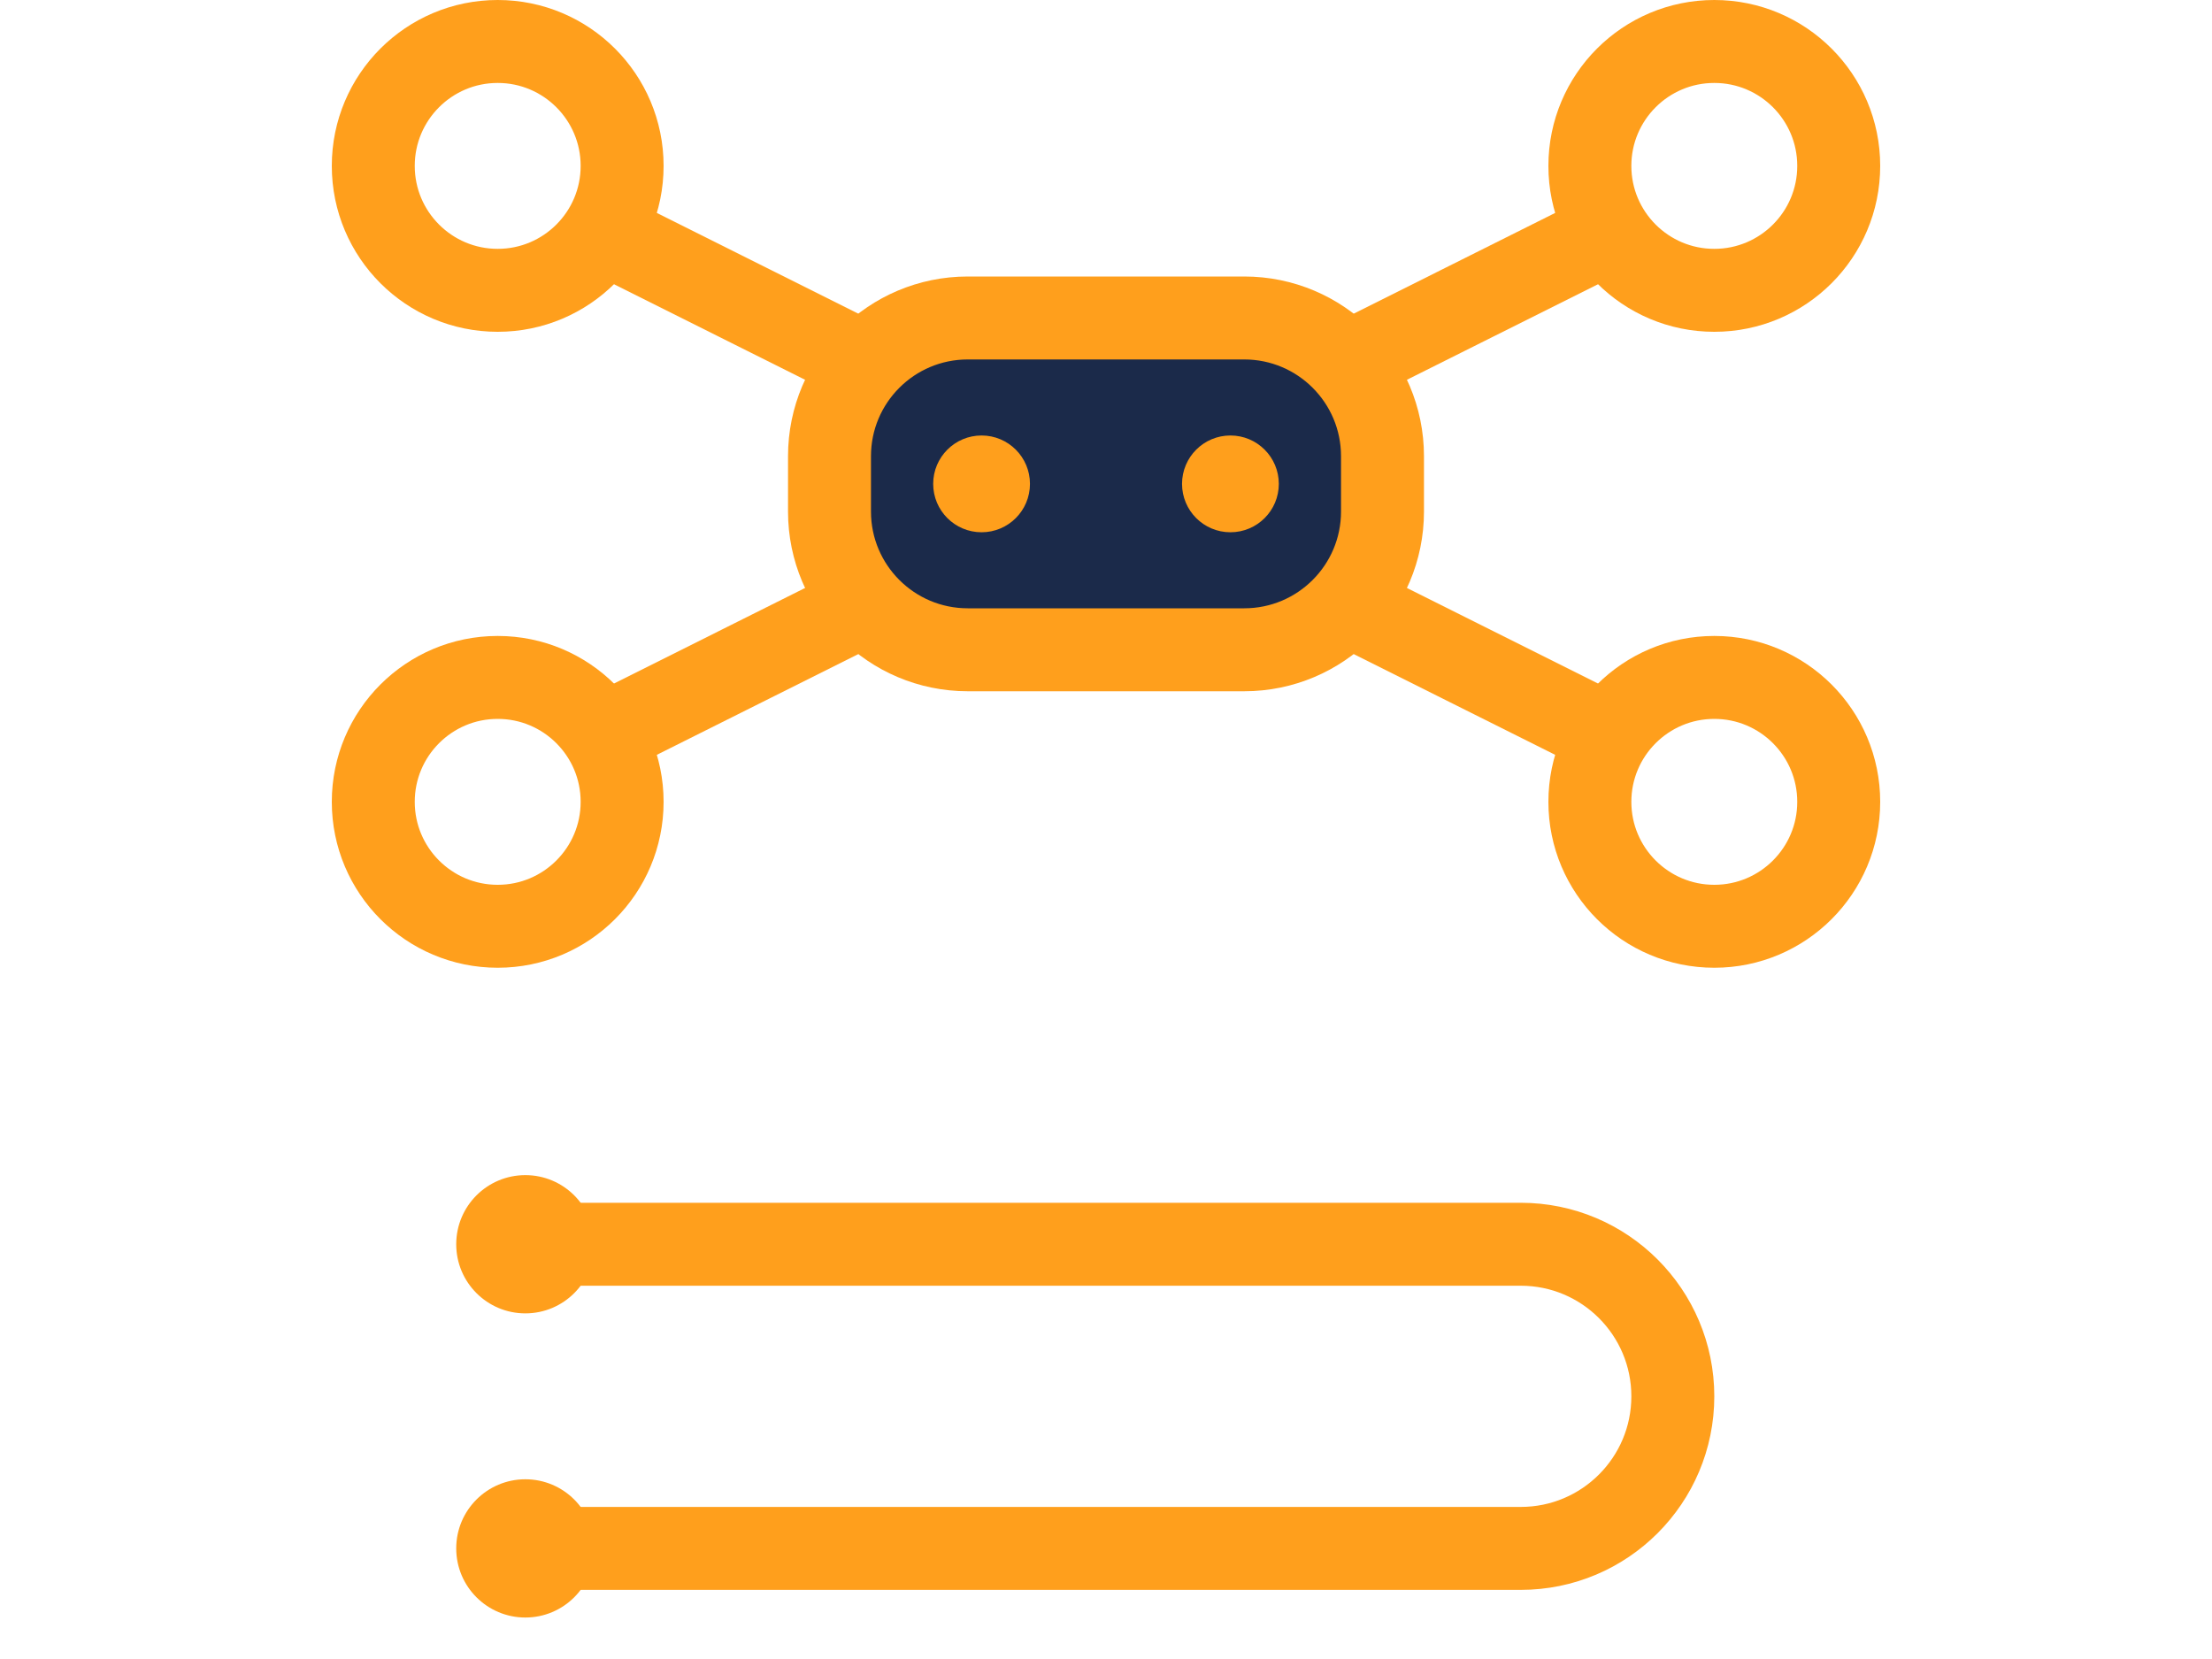
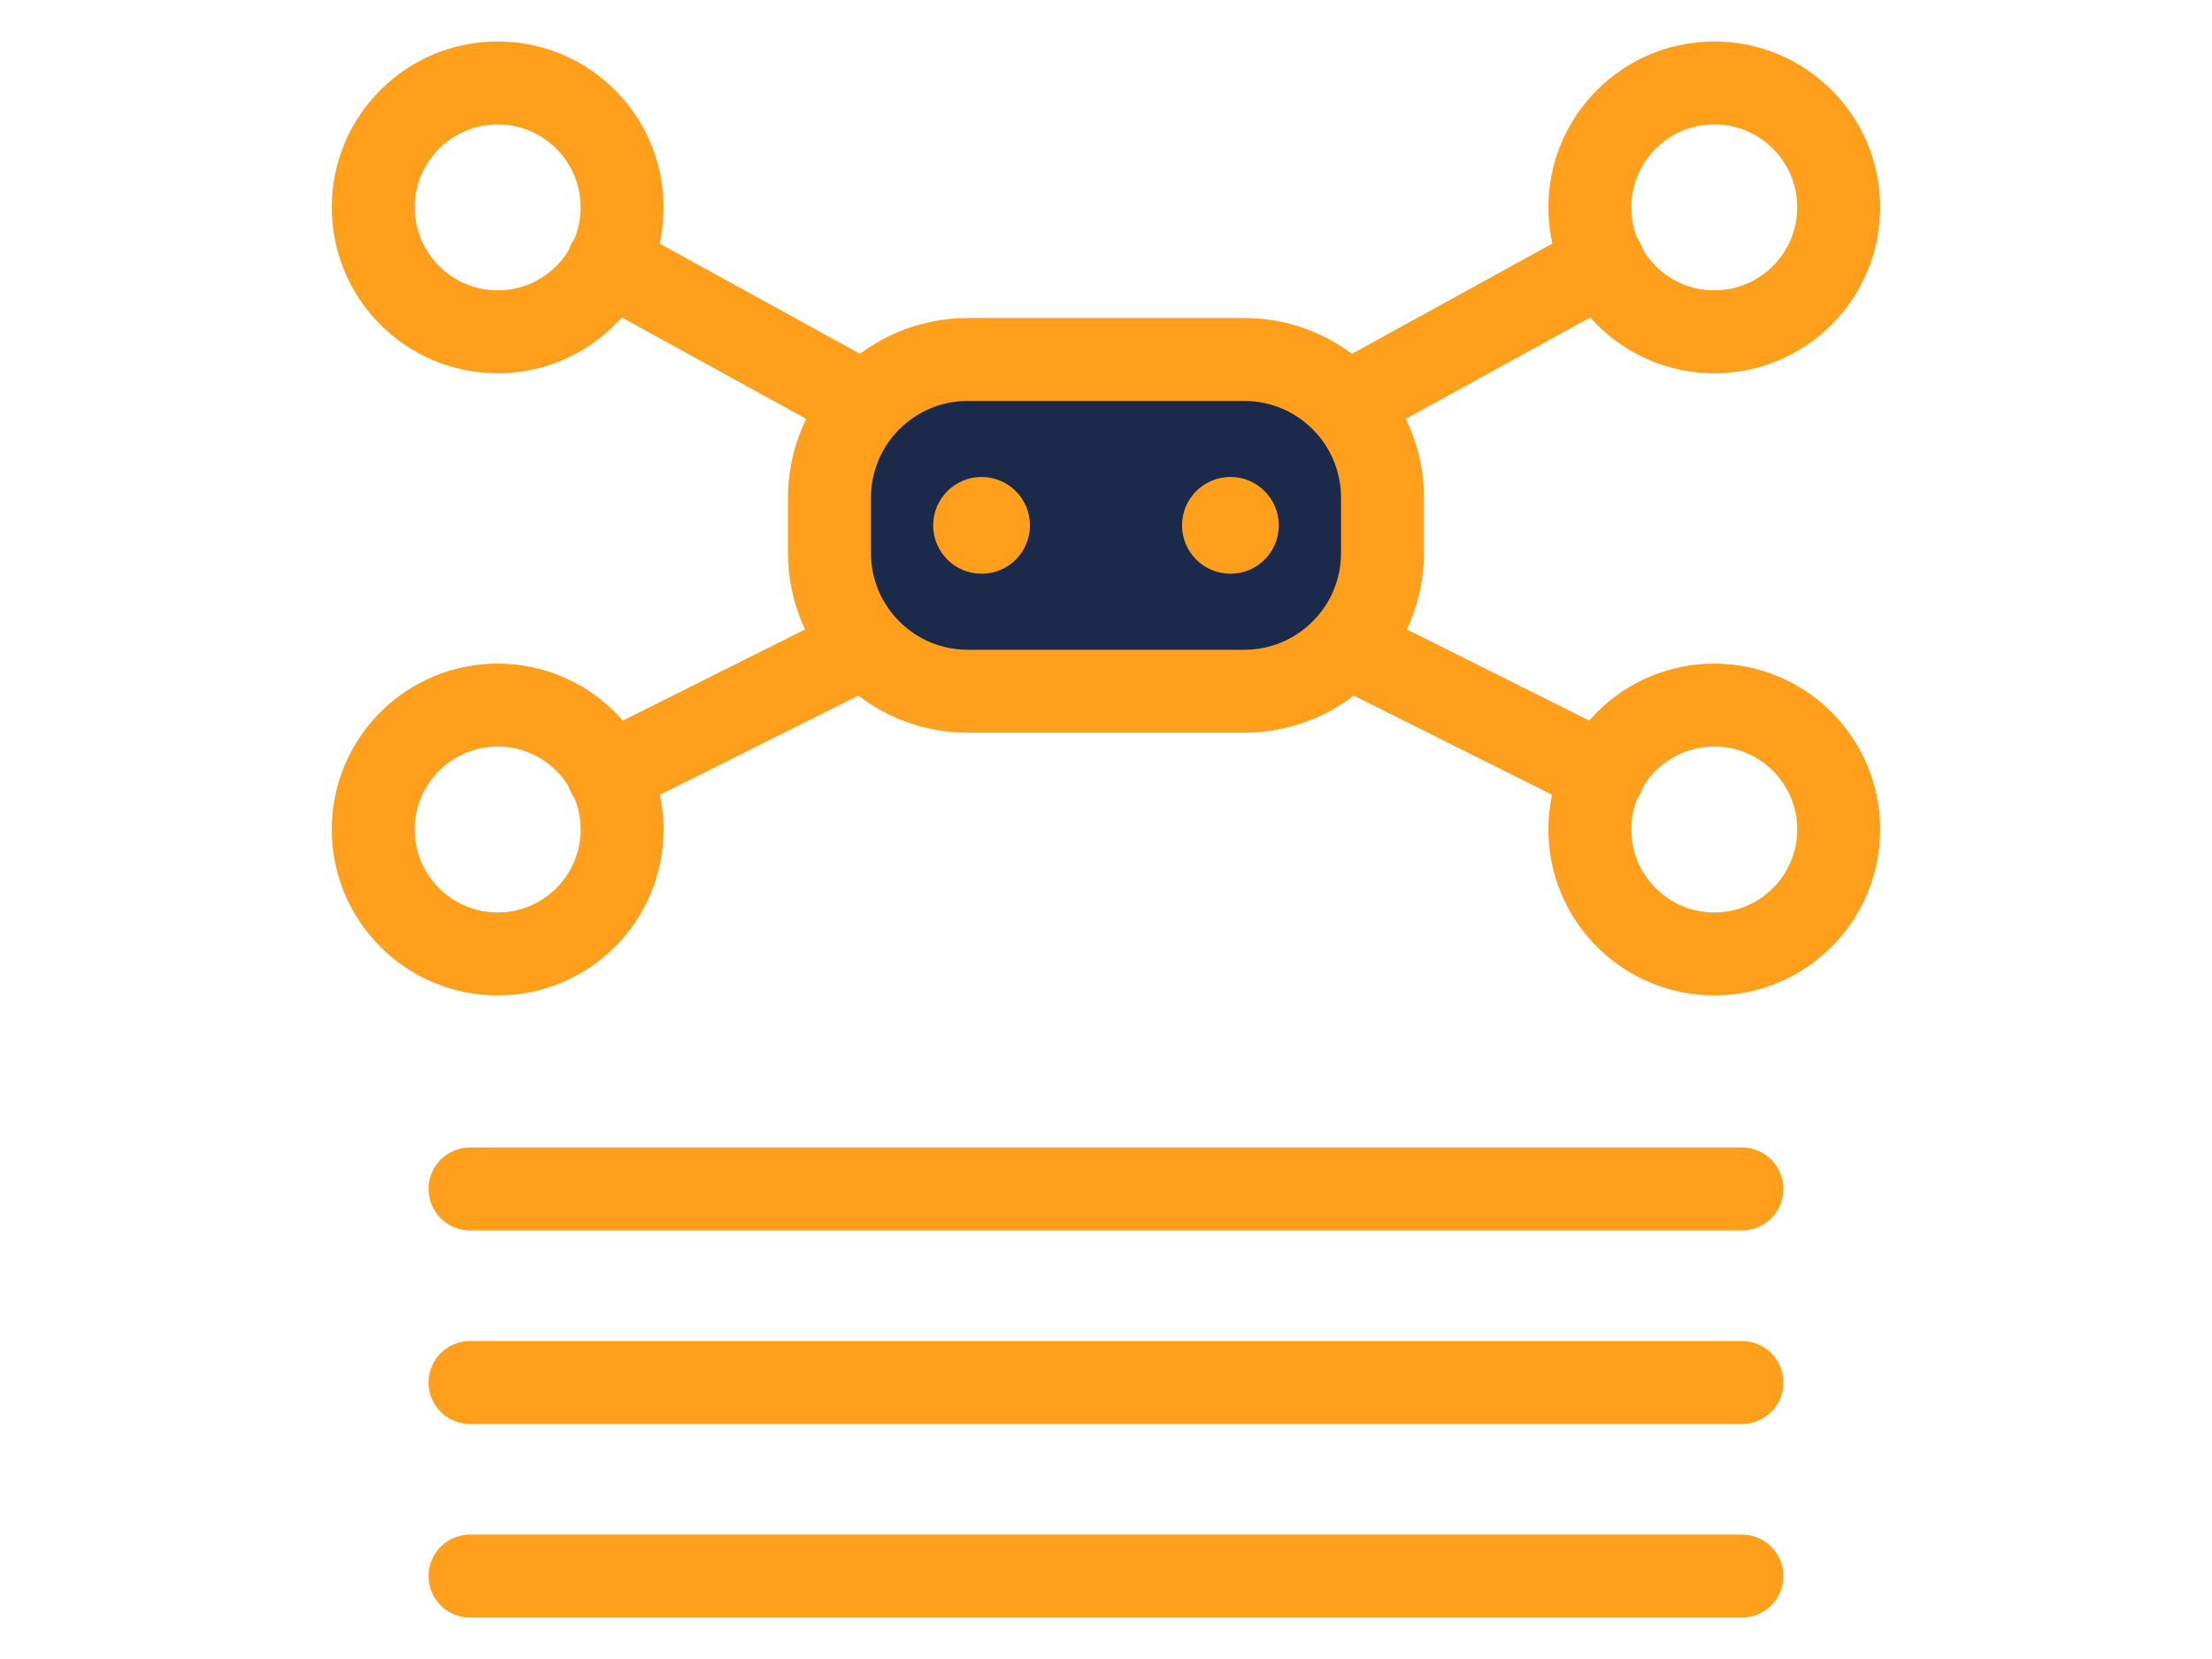
<svg xmlns="http://www.w3.org/2000/svg" viewBox="0 0 160 120" role="img" aria-labelledby="title desc">
  <g fill="none" stroke="#FF9F1C" stroke-linecap="round" stroke-linejoin="round" stroke-width="6">
-     <path d="M64 27 44 17M96 27l20-10M64 43 44 53M96 43l20 10" />
-     <circle cx="36" cy="12" r="9" />
-     <circle cx="124" cy="12" r="9" />
-     <circle cx="36" cy="58" r="9" />
-     <circle cx="124" cy="58" r="9" />
-     <rect x="60" y="23" width="40" height="24" rx="10" fill="#1B2A4A" />
-     <circle cx="71" cy="35" r="3.5" fill="#FF9F1C" stroke="none" />
-     <circle cx="89" cy="35" r="3.5" fill="#FF9F1C" stroke="none" />
-     <path d="M38 90h72a11 11 0 0 1 0 22H38" />
-     <circle cx="38" cy="90" r="5" fill="#FF9F1C" stroke="none" />
-     <circle cx="38" cy="112" r="5" fill="#FF9F1C" stroke="none" />
+     <path d="M64 30 44 19M96 30l20-11M64 46 44 56M96 46l20 10" />
+     <circle cx="36" cy="15" r="9" />
+     <circle cx="124" cy="15" r="9" />
+     <circle cx="36" cy="60" r="9" />
+     <circle cx="124" cy="60" r="9" />
+     <rect x="60" y="26" width="40" height="24" rx="10" fill="#1B2A4A" />
+     <circle cx="71" cy="38" r="3.5" fill="#FF9F1C" stroke="none" />
+     <circle cx="89" cy="38" r="3.5" fill="#FF9F1C" stroke="none" />
+     <path d="M34 86h92M34 100h92M34 114h92" />
  </g>
</svg>
